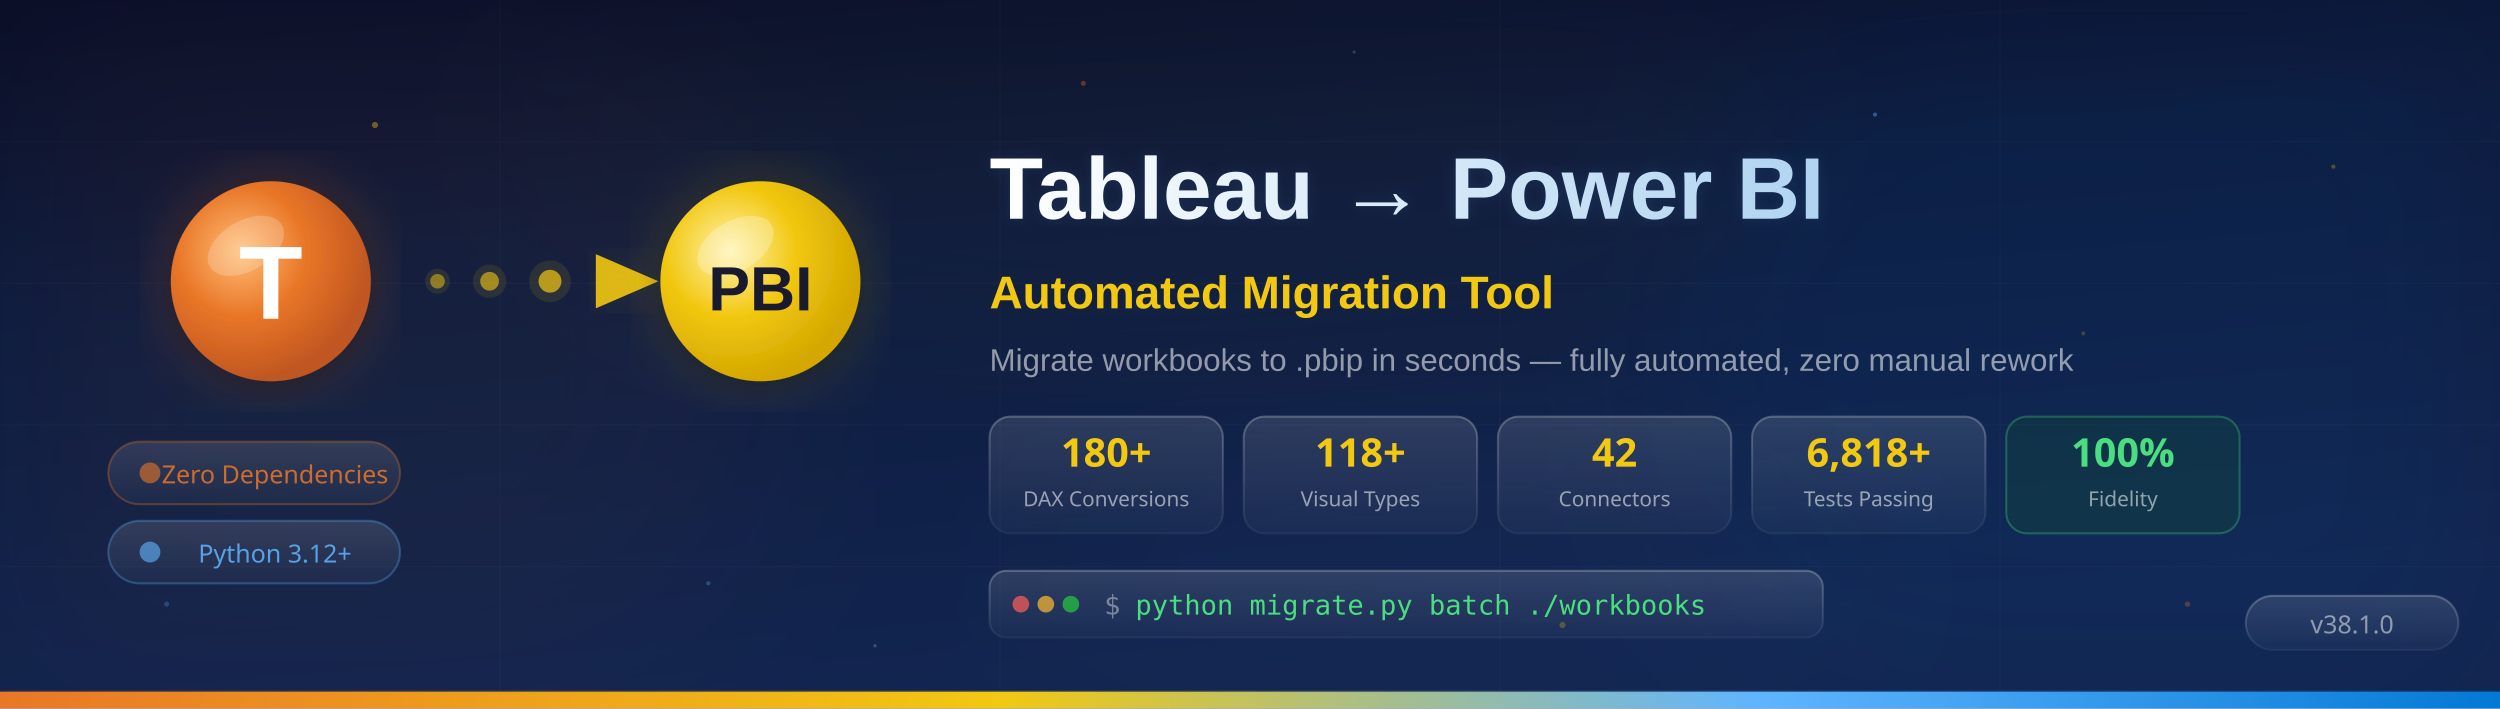
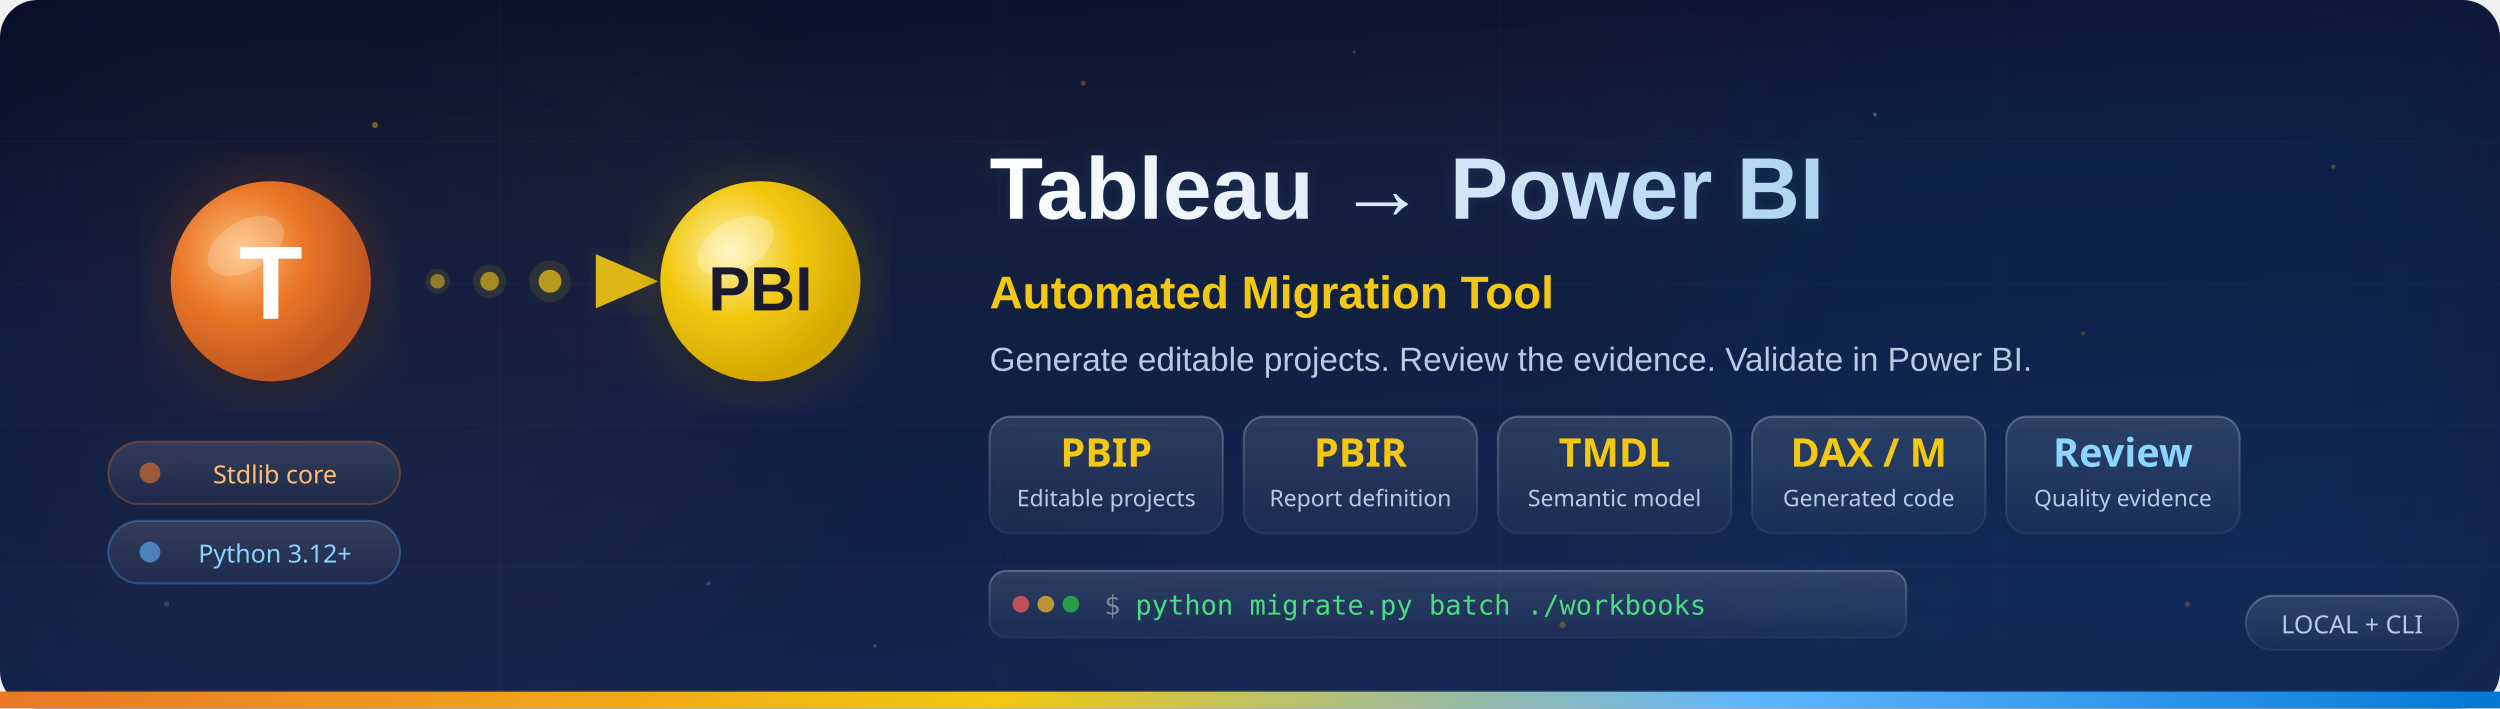
- <svg xmlns="http://www.w3.org/2000/svg" viewBox="0 0 1200 340" width="1200" height="340">
+ <svg xmlns="http://www.w3.org/2000/svg" viewBox="0 0 1200 340" width="1200" height="340" role="img" aria-labelledby="banner-title banner-desc">
  <defs>
    <linearGradient id="bg" x1="0" y1="0" x2="0.3" y2="1">
      <stop offset="0%" stop-color="#0A0E27" />
      <stop offset="40%" stop-color="#0D1B3E" />
      <stop offset="100%" stop-color="#122550" />
    </linearGradient>
    <linearGradient id="accent" x1="0" y1="0" x2="1" y2="0">
      <stop offset="0%" stop-color="#E97627" />
      <stop offset="40%" stop-color="#F2C811" />
      <stop offset="70%" stop-color="#60B5FF" />
      <stop offset="100%" stop-color="#0078D4" />
    </linearGradient>
    <linearGradient id="title-grad" x1="0" y1="0" x2="1" y2="0">
      <stop offset="0%" stop-color="#FFFFFF" />
      <stop offset="100%" stop-color="#B0D4F1" />
    </linearGradient>
    <radialGradient id="orb-orange" cx="0.35" cy="0.35" r="0.65">
      <stop offset="0%" stop-color="#FFBE76" />
      <stop offset="50%" stop-color="#E97627" />
      <stop offset="100%" stop-color="#C05621" />
    </radialGradient>
    <radialGradient id="orb-yellow" cx="0.35" cy="0.35" r="0.65">
      <stop offset="0%" stop-color="#FFF3B0" />
      <stop offset="50%" stop-color="#F2C811" />
      <stop offset="100%" stop-color="#D4A800" />
    </radialGradient>
    <linearGradient id="glass" x1="0" y1="0" x2="0" y2="1">
      <stop offset="0%" stop-color="rgba(255,255,255,0.12)" />
      <stop offset="100%" stop-color="rgba(255,255,255,0.03)" />
    </linearGradient>
    <linearGradient id="glass-b" x1="0" y1="0" x2="0" y2="1">
      <stop offset="0%" stop-color="rgba(255,255,255,0.25)" />
      <stop offset="100%" stop-color="rgba(255,255,255,0.05)" />
    </linearGradient>
    <filter id="glow-o">
      <feGaussianBlur in="SourceGraphic" stdDeviation="12" />
    </filter>
    <filter id="glow-y">
      <feGaussianBlur in="SourceGraphic" stdDeviation="12" />
    </filter>
    <filter id="blur-s">
      <feGaussianBlur in="SourceGraphic" stdDeviation="50" />
    </filter>
    <filter id="ico-sh">
      <feDropShadow dx="0" dy="3" stdDeviation="6" flood-color="#000" flood-opacity="0.3" />
    </filter>
    <filter id="t-glow">
      <feGaussianBlur in="SourceGraphic" stdDeviation="3" />
    </filter>
  </defs>
-   <rect width="1200" height="340" fill="url(#bg)" />
+   <rect width="1200" height="340" rx="18" fill="url(#bg)" />
  <ellipse cx="120" cy="170" rx="250" ry="200" fill="#E97627" opacity="0.04" filter="url(#blur-s)" />
  <ellipse cx="1080" cy="170" rx="280" ry="220" fill="#0078D4" opacity="0.06" filter="url(#blur-s)" />
  <ellipse cx="550" cy="50" rx="300" ry="120" fill="#F2C811" opacity="0.025" filter="url(#blur-s)" />
  <ellipse cx="700" cy="300" rx="200" ry="100" fill="#60B5FF" opacity="0.03" filter="url(#blur-s)" />
  <g opacity="0.025" stroke="white" stroke-width="0.5">
    <line x1="0" y1="68" x2="1200" y2="68" />
    <line x1="0" y1="136" x2="1200" y2="136" />
    <line x1="0" y1="204" x2="1200" y2="204" />
    <line x1="0" y1="272" x2="1200" y2="272" />
    <line x1="240" y1="0" x2="240" y2="340" />
    <line x1="480" y1="0" x2="480" y2="340" />
    <line x1="720" y1="0" x2="720" y2="340" />
    <line x1="960" y1="0" x2="960" y2="340" />
  </g>
  <circle cx="180" cy="60" r="1.5" fill="#F2C811" opacity="0.4" />
  <circle cx="340" cy="280" r="1" fill="#60B5FF" opacity="0.3" />
  <circle cx="520" cy="40" r="1.2" fill="#E97627" opacity="0.35" />
  <circle cx="750" cy="300" r="1.5" fill="#F2C811" opacity="0.25" />
  <circle cx="900" cy="55" r="1" fill="#60B5FF" opacity="0.4" />
  <circle cx="1050" cy="290" r="1.3" fill="#E97627" opacity="0.3" />
  <circle cx="420" cy="310" r="0.8" fill="white" opacity="0.2" />
  <circle cx="1120" cy="80" r="1" fill="#F2C811" opacity="0.3" />
  <circle cx="80" cy="290" r="1.2" fill="#60B5FF" opacity="0.25" />
  <circle cx="650" cy="25" r="0.8" fill="white" opacity="0.15" />
  <circle cx="1000" cy="160" r="1" fill="#F2C811" opacity="0.2" />
  <circle cx="130" cy="135" r="52" fill="#E97627" opacity="0.2" filter="url(#glow-o)" />
  <circle cx="130" cy="135" r="48" fill="url(#orb-orange)" filter="url(#ico-sh)" />
  <ellipse cx="118" cy="118" rx="20" ry="12" fill="white" opacity="0.2" transform="rotate(-30 118 118)" />
  <text x="130" y="153" font-family="Segoe UI, Arial, sans-serif" font-size="50" font-weight="bold" fill="white" text-anchor="middle">T</text>
  <circle cx="210" cy="135" r="3.5" fill="#F2C811" opacity="0.5" />
  <circle cx="210" cy="135" r="6" fill="#F2C811" opacity="0.1" />
  <circle cx="235" cy="135" r="4.5" fill="#F2C811" opacity="0.6" />
  <circle cx="235" cy="135" r="8" fill="#F2C811" opacity="0.1" />
  <circle cx="264" cy="135" r="5.5" fill="#F2C811" opacity="0.7" />
  <circle cx="264" cy="135" r="10" fill="#F2C811" opacity="0.1" />
  <polygon points="286,122 316,135 286,148" fill="#F2C811" opacity="0.9" />
  <polygon points="286,122 316,135 286,148" fill="#F2C811" opacity="0.15" filter="url(#glow-y)" />
  <circle cx="365" cy="135" r="52" fill="#F2C811" opacity="0.15" filter="url(#glow-y)" />
  <circle cx="365" cy="135" r="48" fill="url(#orb-yellow)" filter="url(#ico-sh)" />
  <ellipse cx="353" cy="118" rx="20" ry="12" fill="white" opacity="0.25" transform="rotate(-30 353 118)" />
  <text x="365" y="149" font-family="Segoe UI, Arial, sans-serif" font-size="30" font-weight="bold" fill="#1A1A2E" text-anchor="middle">PBI</text>
  <text x="475" y="105" font-family="Segoe UI, Arial, sans-serif" font-size="42" font-weight="bold" fill="#60B5FF" opacity="0.12" filter="url(#t-glow)">Tableau → Power BI</text>
  <text x="475" y="105" font-family="Segoe UI, Arial, sans-serif" font-size="42" font-weight="bold" fill="url(#title-grad)">Tableau → Power BI</text>
  <text x="475" y="148" font-family="Segoe UI, Arial, sans-serif" font-size="22" font-weight="600" fill="#F2C811">Automated Migration Tool</text>
-   <text x="475" y="178" font-family="Segoe UI, Arial, sans-serif" font-size="15" fill="rgba(255,255,255,0.55)">Migrate workbooks to .pbip in seconds — fully automated, zero manual rework</text>
+   <text x="475" y="178" font-family="Segoe UI, Arial, sans-serif" font-size="16" fill="#B9CBE3">Generate editable projects. Review the evidence. Validate in Power BI.</text>
  <g transform="translate(475, 200)">
    <g>
      <rect width="112" height="56" rx="10" fill="url(#glass)" stroke="url(#glass-b)" stroke-width="1" />
-       <text x="56" y="24" font-family="Segoe UI, sans-serif" font-size="19" font-weight="bold" fill="#F2C811" text-anchor="middle">180+</text>
-       <text x="56" y="43" font-family="Segoe UI, sans-serif" font-size="10" fill="rgba(255,255,255,0.55)" text-anchor="middle">DAX Conversions</text>
+       <text x="56" y="24" font-family="Segoe UI, sans-serif" font-size="19" font-weight="bold" fill="#F2C811" text-anchor="middle">PBIP</text>
+       <text x="56" y="43" font-family="Segoe UI, sans-serif" font-size="11" fill="#B9CBE3" text-anchor="middle">Editable projects</text>
    </g>
    <g transform="translate(122,0)">
      <rect width="112" height="56" rx="10" fill="url(#glass)" stroke="url(#glass-b)" stroke-width="1" />
-       <text x="56" y="24" font-family="Segoe UI, sans-serif" font-size="19" font-weight="bold" fill="#F2C811" text-anchor="middle">118+</text>
-       <text x="56" y="43" font-family="Segoe UI, sans-serif" font-size="10" fill="rgba(255,255,255,0.55)" text-anchor="middle">Visual Types</text>
+       <text x="56" y="24" font-family="Segoe UI, sans-serif" font-size="19" font-weight="bold" fill="#F2C811" text-anchor="middle">PBIR</text>
+       <text x="56" y="43" font-family="Segoe UI, sans-serif" font-size="11" fill="#B9CBE3" text-anchor="middle">Report definition</text>
    </g>
    <g transform="translate(244,0)">
      <rect width="112" height="56" rx="10" fill="url(#glass)" stroke="url(#glass-b)" stroke-width="1" />
-       <text x="56" y="24" font-family="Segoe UI, sans-serif" font-size="19" font-weight="bold" fill="#F2C811" text-anchor="middle">42</text>
-       <text x="56" y="43" font-family="Segoe UI, sans-serif" font-size="10" fill="rgba(255,255,255,0.55)" text-anchor="middle">Connectors</text>
+       <text x="56" y="24" font-family="Segoe UI, sans-serif" font-size="19" font-weight="bold" fill="#F2C811" text-anchor="middle">TMDL</text>
+       <text x="56" y="43" font-family="Segoe UI, sans-serif" font-size="11" fill="#B9CBE3" text-anchor="middle">Semantic model</text>
    </g>
    <g transform="translate(366,0)">
      <rect width="112" height="56" rx="10" fill="url(#glass)" stroke="url(#glass-b)" stroke-width="1" />
-       <text x="56" y="24" font-family="Segoe UI, sans-serif" font-size="19" font-weight="bold" fill="#F2C811" text-anchor="middle">6,818+</text>
-       <text x="56" y="43" font-family="Segoe UI, sans-serif" font-size="10" fill="rgba(255,255,255,0.55)" text-anchor="middle">Tests Passing</text>
+       <text x="56" y="24" font-family="Segoe UI, sans-serif" font-size="19" font-weight="bold" fill="#F2C811" text-anchor="middle">DAX / M</text>
+       <text x="56" y="43" font-family="Segoe UI, sans-serif" font-size="11" fill="#B9CBE3" text-anchor="middle">Generated code</text>
    </g>
    <g transform="translate(488,0)">
-       <rect width="112" height="56" rx="10" fill="rgba(16,124,16,0.15)" stroke="rgba(74,222,128,0.3)" stroke-width="1" />
-       <text x="56" y="24" font-family="Segoe UI, sans-serif" font-size="19" font-weight="bold" fill="#4ADE80" text-anchor="middle">100%</text>
-       <text x="56" y="43" font-family="Segoe UI, sans-serif" font-size="10" fill="rgba(255,255,255,0.55)" text-anchor="middle">Fidelity</text>
+       <rect width="112" height="56" rx="10" fill="url(#glass)" stroke="url(#glass-b)" stroke-width="1" />
+       <text x="56" y="24" font-family="Segoe UI, sans-serif" font-size="19" font-weight="bold" fill="#8BD5FF" text-anchor="middle">Review</text>
+       <text x="56" y="43" font-family="Segoe UI, sans-serif" font-size="11" fill="#B9CBE3" text-anchor="middle">Quality evidence</text>
    </g>
  </g>
-   <rect x="475" y="274" width="400" height="32" rx="8" fill="url(#glass)" stroke="url(#glass-b)" stroke-width="1" />
+   <rect x="475" y="274" width="440" height="32" rx="8" fill="url(#glass)" stroke="url(#glass-b)" stroke-width="1" />
  <circle cx="490" cy="290" r="4" fill="#FF5F56" opacity="0.7" />
  <circle cx="502" cy="290" r="4" fill="#FFBD2E" opacity="0.7" />
  <circle cx="514" cy="290" r="4" fill="#27C93F" opacity="0.7" />
  <text x="530" y="295" font-family="Cascadia Code, Consolas, monospace" font-size="13" fill="rgba(255,255,255,0.4)">$</text>
  <text x="545" y="295" font-family="Cascadia Code, Consolas, monospace" font-size="13" fill="#4ADE80">python migrate.py batch ./workbooks</text>
  <rect x="1078" y="286" width="102" height="26" rx="13" fill="url(#glass)" stroke="url(#glass-b)" stroke-width="1" />
-   <text x="1129" y="304" font-family="Segoe UI, sans-serif" font-size="12" fill="rgba(255,255,255,0.5)" text-anchor="middle">v38.1.0</text>
+   <text x="1129" y="304" font-family="Segoe UI, sans-serif" font-size="12" fill="#B9CBE3" text-anchor="middle">LOCAL + CLI</text>
  <rect x="52" y="212" width="140" height="30" rx="15" fill="url(#glass)" stroke="rgba(233,118,39,0.3)" stroke-width="1" />
  <circle cx="72" cy="227" r="5" fill="#E97627" opacity="0.6" />
-   <text x="132" y="232" font-family="Segoe UI, sans-serif" font-size="12" fill="rgba(233,118,39,0.85)" text-anchor="middle">Zero Dependencies</text>
+   <text x="132" y="232" font-family="Segoe UI, sans-serif" font-size="12" fill="#FFBE76" text-anchor="middle">Stdlib core</text>
  <rect x="52" y="250" width="140" height="30" rx="15" fill="url(#glass)" stroke="rgba(96,181,255,0.3)" stroke-width="1" />
  <circle cx="72" cy="265" r="5" fill="#60B5FF" opacity="0.6" />
-   <text x="132" y="270" font-family="Segoe UI, sans-serif" font-size="12" fill="rgba(96,181,255,0.85)" text-anchor="middle">Python 3.12+</text>
+   <text x="132" y="270" font-family="Segoe UI, sans-serif" font-size="12" fill="#8BD5FF" text-anchor="middle">Python 3.12+</text>
  <rect x="0" y="332" width="1200" height="8" fill="url(#accent)" />
  <rect x="0" y="332" width="1200" height="4" fill="url(#accent)" opacity="0.4" filter="url(#t-glow)" />
</svg>
